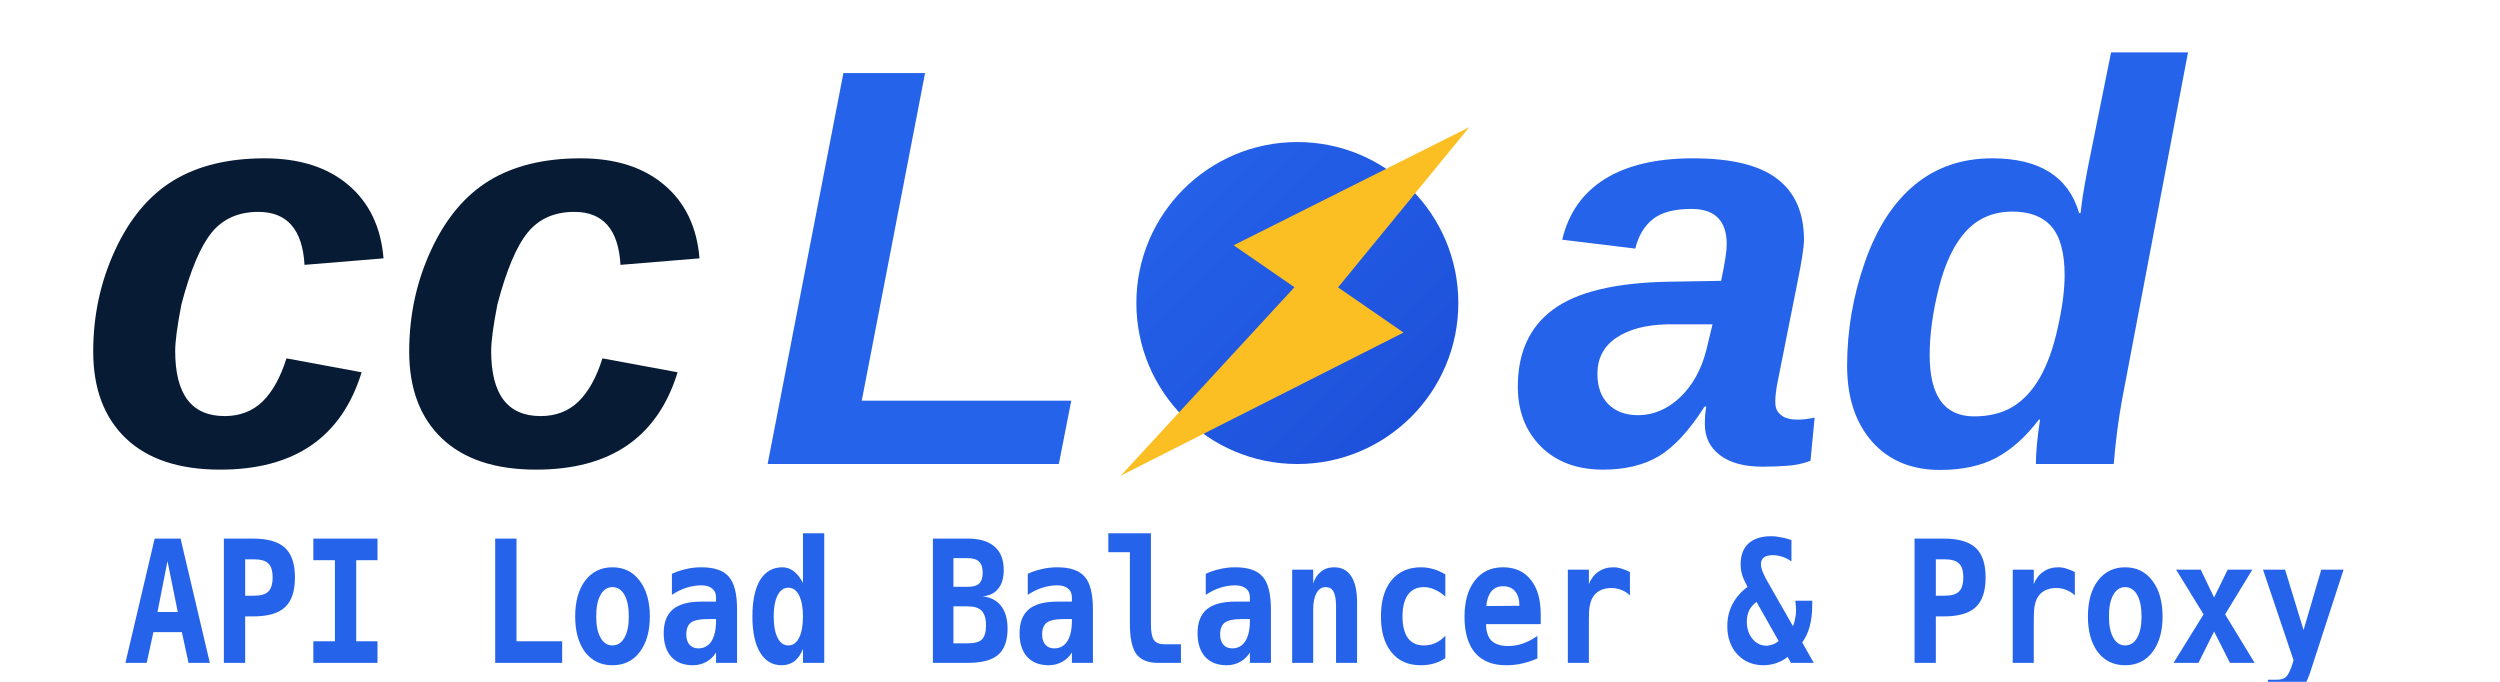
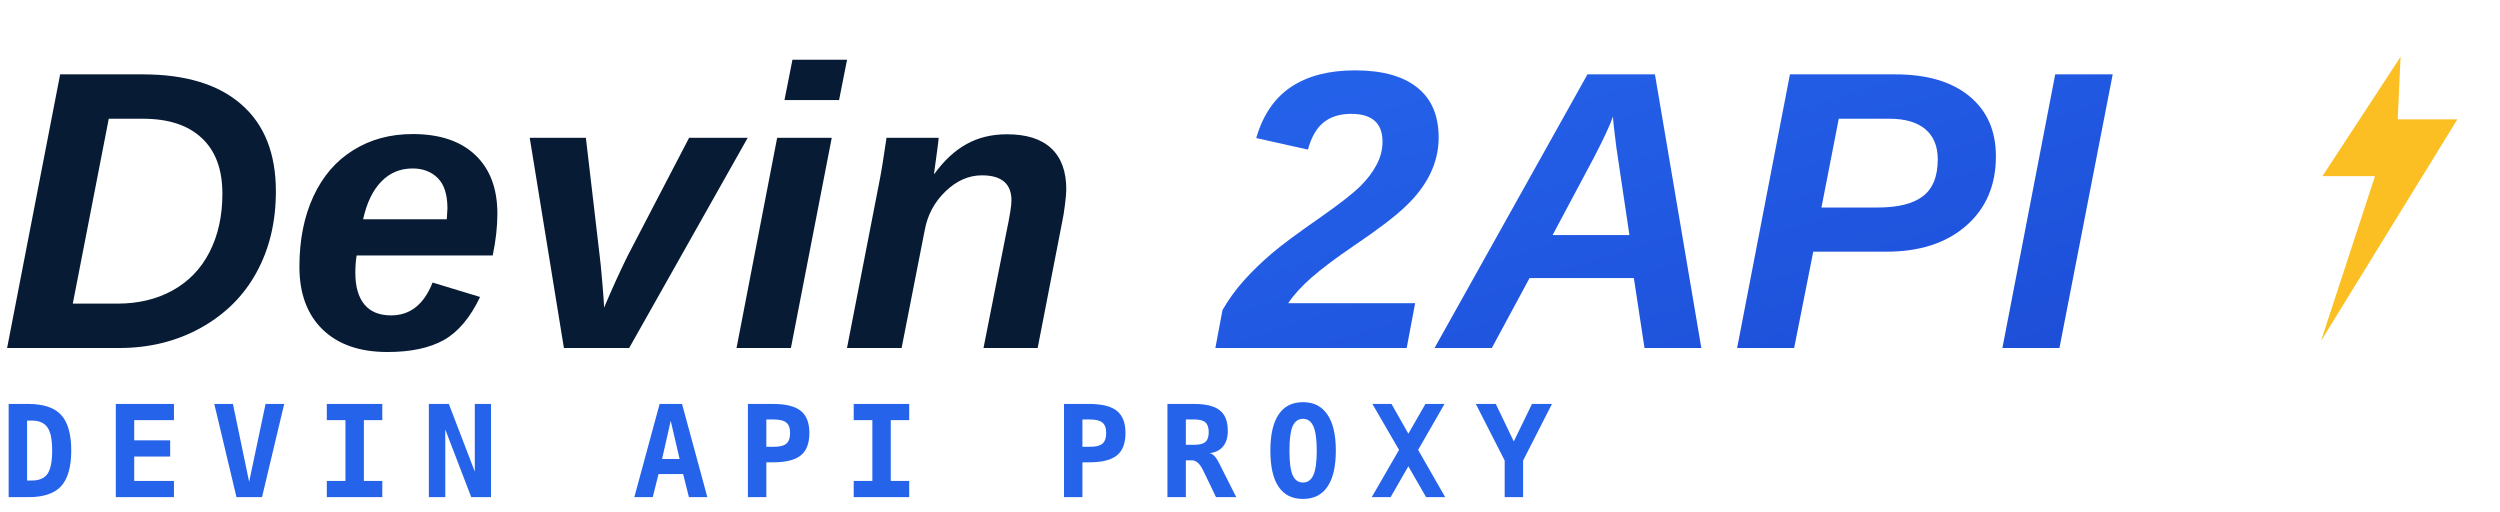
- <svg xmlns="http://www.w3.org/2000/svg" width="132" height="36" viewBox="0 0 132 36">
+ <svg xmlns="http://www.w3.org/2000/svg" width="176" height="36" viewBox="0 0 176 36">
  <defs>
    <linearGradient id="wordmark-blue-gradient" x1="0" y1="0" x2="1" y2="1">
      <stop offset="0" stop-color="#2563eb" />
      <stop offset="1" stop-color="#1d4ed8" />
    </linearGradient>
  </defs>
-   <symbol id="brand-wordmark" viewBox="0 0 132 36">
-     <g font-family="Arial Black, Arial, Helvetica, sans-serif" font-size="30" font-style="italic" font-weight="900">
-       <text x="4" y="24.5" fill="currentColor" textLength="34" lengthAdjust="spacingAndGlyphs">cc</text>
-       <text x="40" y="24.5" fill="#2563eb" textLength="17" lengthAdjust="spacingAndGlyphs">L</text>
-       <circle cx="68.5" cy="16" r="8.5" fill="url(#wordmark-blue-gradient)" />
-       <path d="M70.7 3.2 64 15.4h3.9L66 28.8l8-14.7h-4.2Z" fill="#fbbf24" transform="rotate(34.6 68.5 16)" />
-       <text x="80" y="24.5" fill="#2563eb" textLength="46" lengthAdjust="spacingAndGlyphs">ad</text>
+   <symbol id="brand-wordmark" viewBox="0 0 176 36">
+     <g font-family="Arial Black, Arial, Helvetica, sans-serif" font-size="28" font-style="italic" font-weight="900">
+       <text x="0" y="24.5" fill="currentColor" textLength="84" lengthAdjust="spacingAndGlyphs">Devin</text>
+       <text x="86" y="24.5" fill="url(#wordmark-blue-gradient)" textLength="74" lengthAdjust="spacingAndGlyphs">2API</text>
+       <path d="M169 4 163.5 12.4h3.7L163.4 24 173 8.4h-4.2Z" fill="#fbbf24" />
    </g>
-     <text x="0" y="35" fill="#2563eb" font-family="ui-monospace, SFMono-Regular, Menlo, Consolas, monospace" font-size="9" font-weight="700" transform="translate(6.5 0) scale(.867 1)">API Load Balancer &amp; Proxy</text>
+     <text x="0" y="35" fill="#2563eb" font-family="ui-monospace, SFMono-Regular, Menlo, Consolas, monospace" font-size="9" font-weight="700" letter-spacing="2">DEVIN API PROXY</text>
  </symbol>
-   <use href="#brand-wordmark" width="132" height="36" color="#071b35" />
+   <use href="#brand-wordmark" width="176" height="36" color="#071b35" />
</svg>
